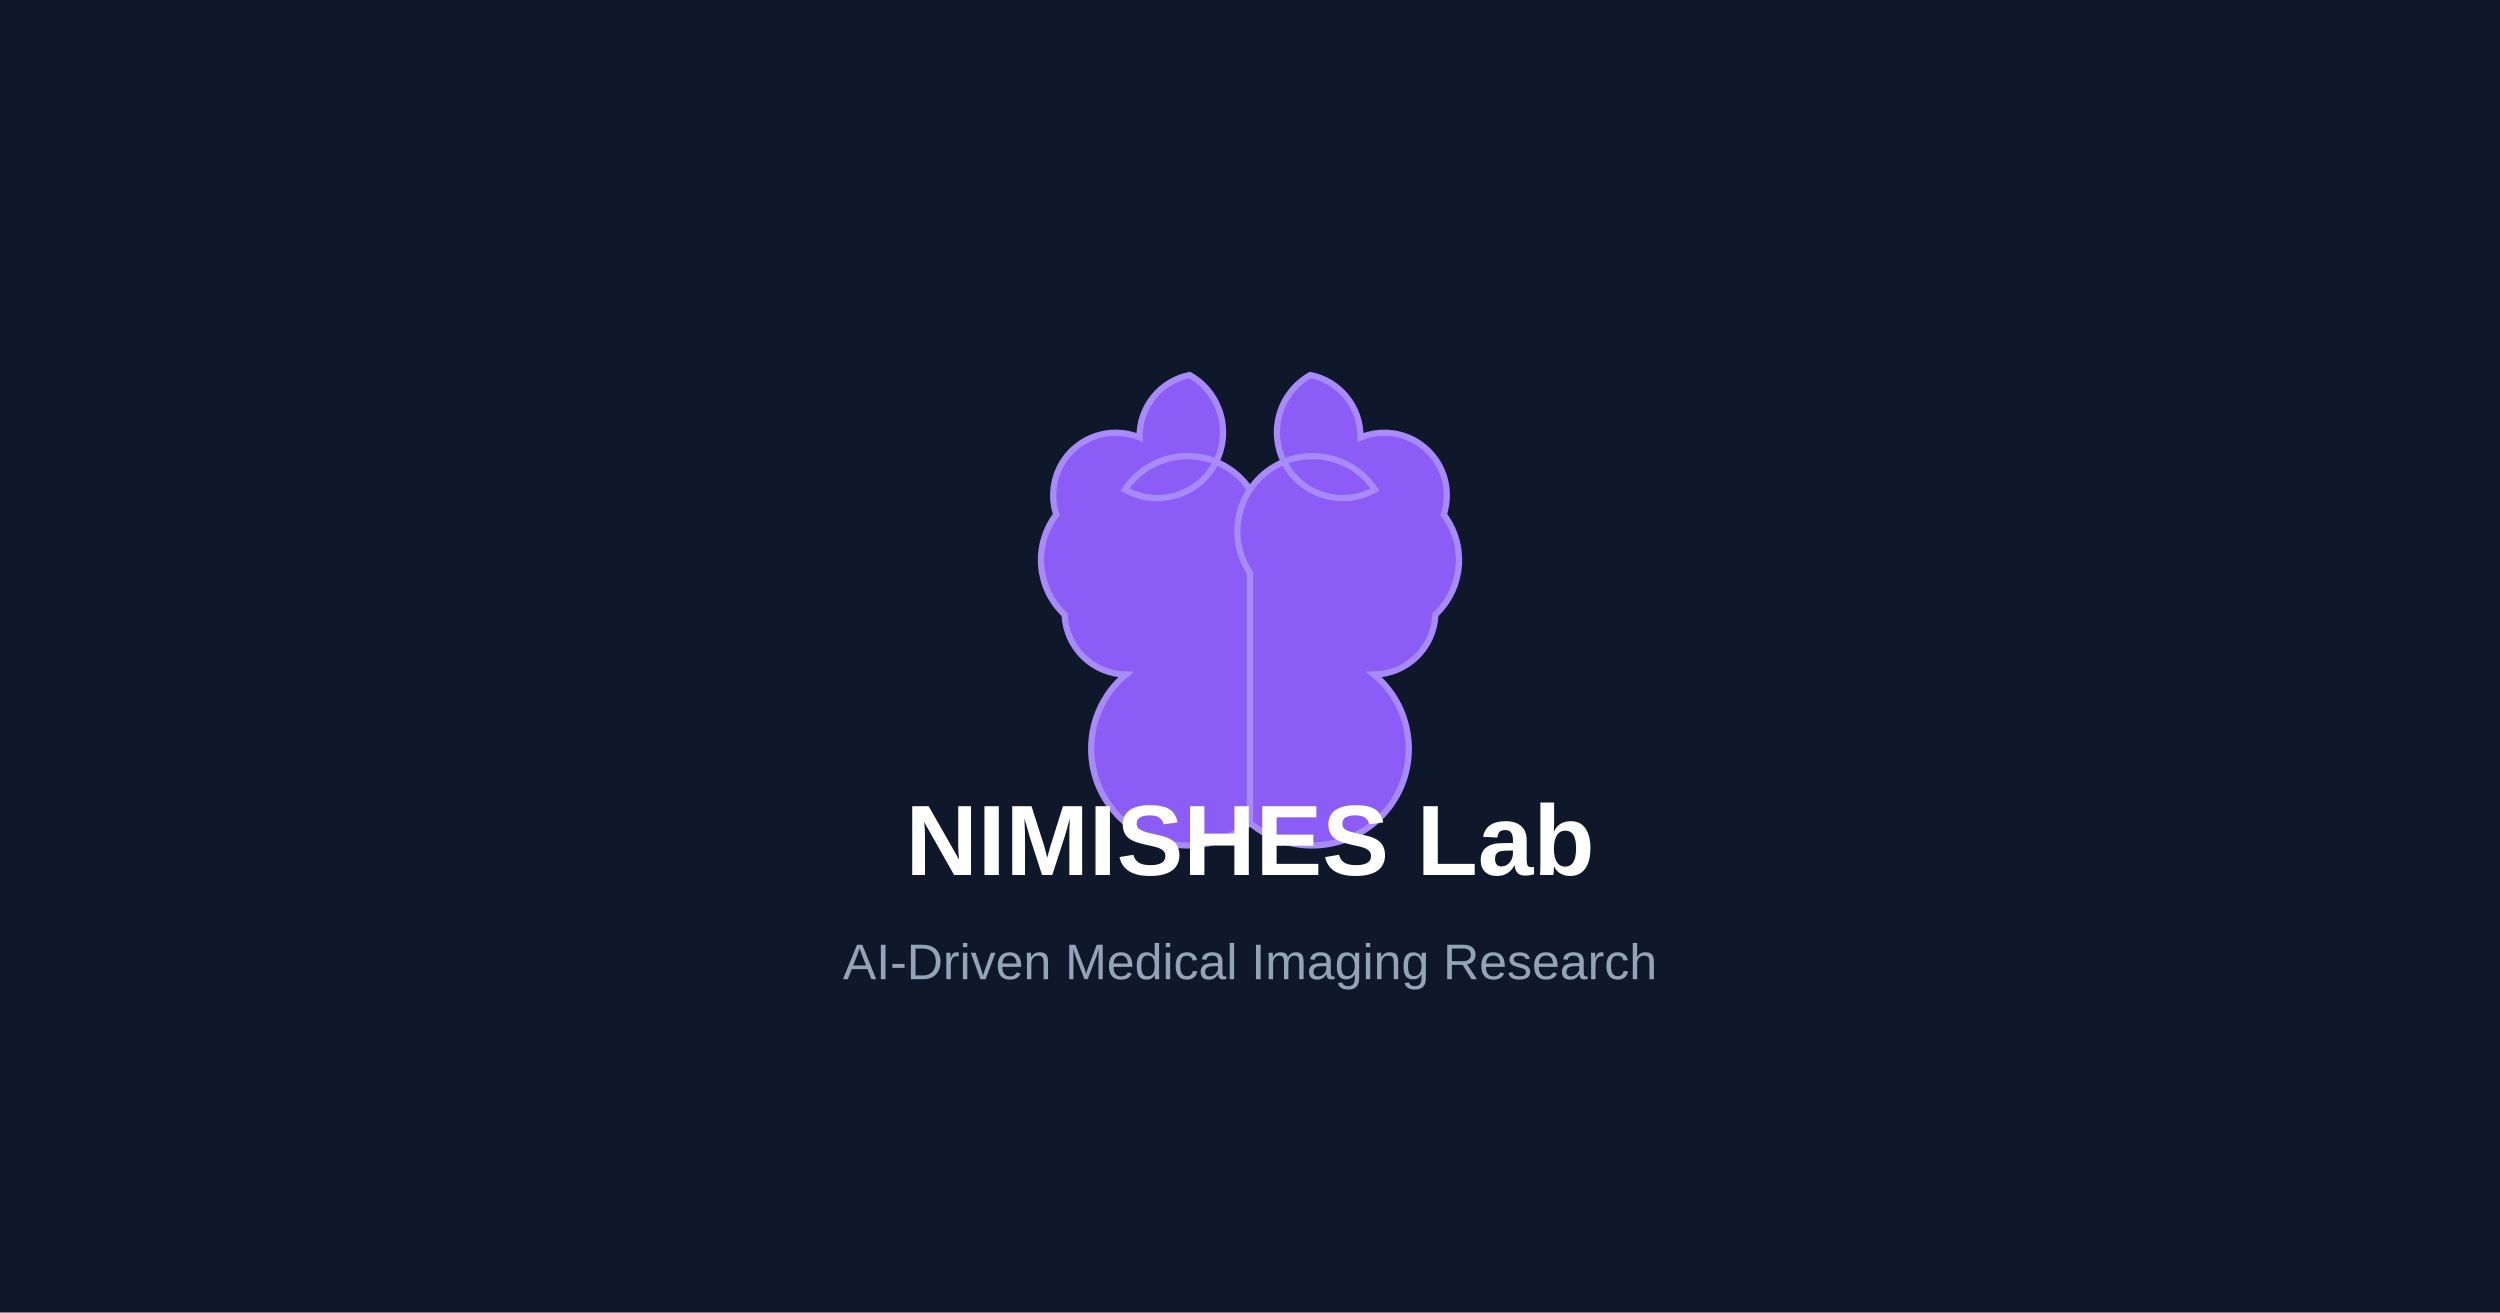
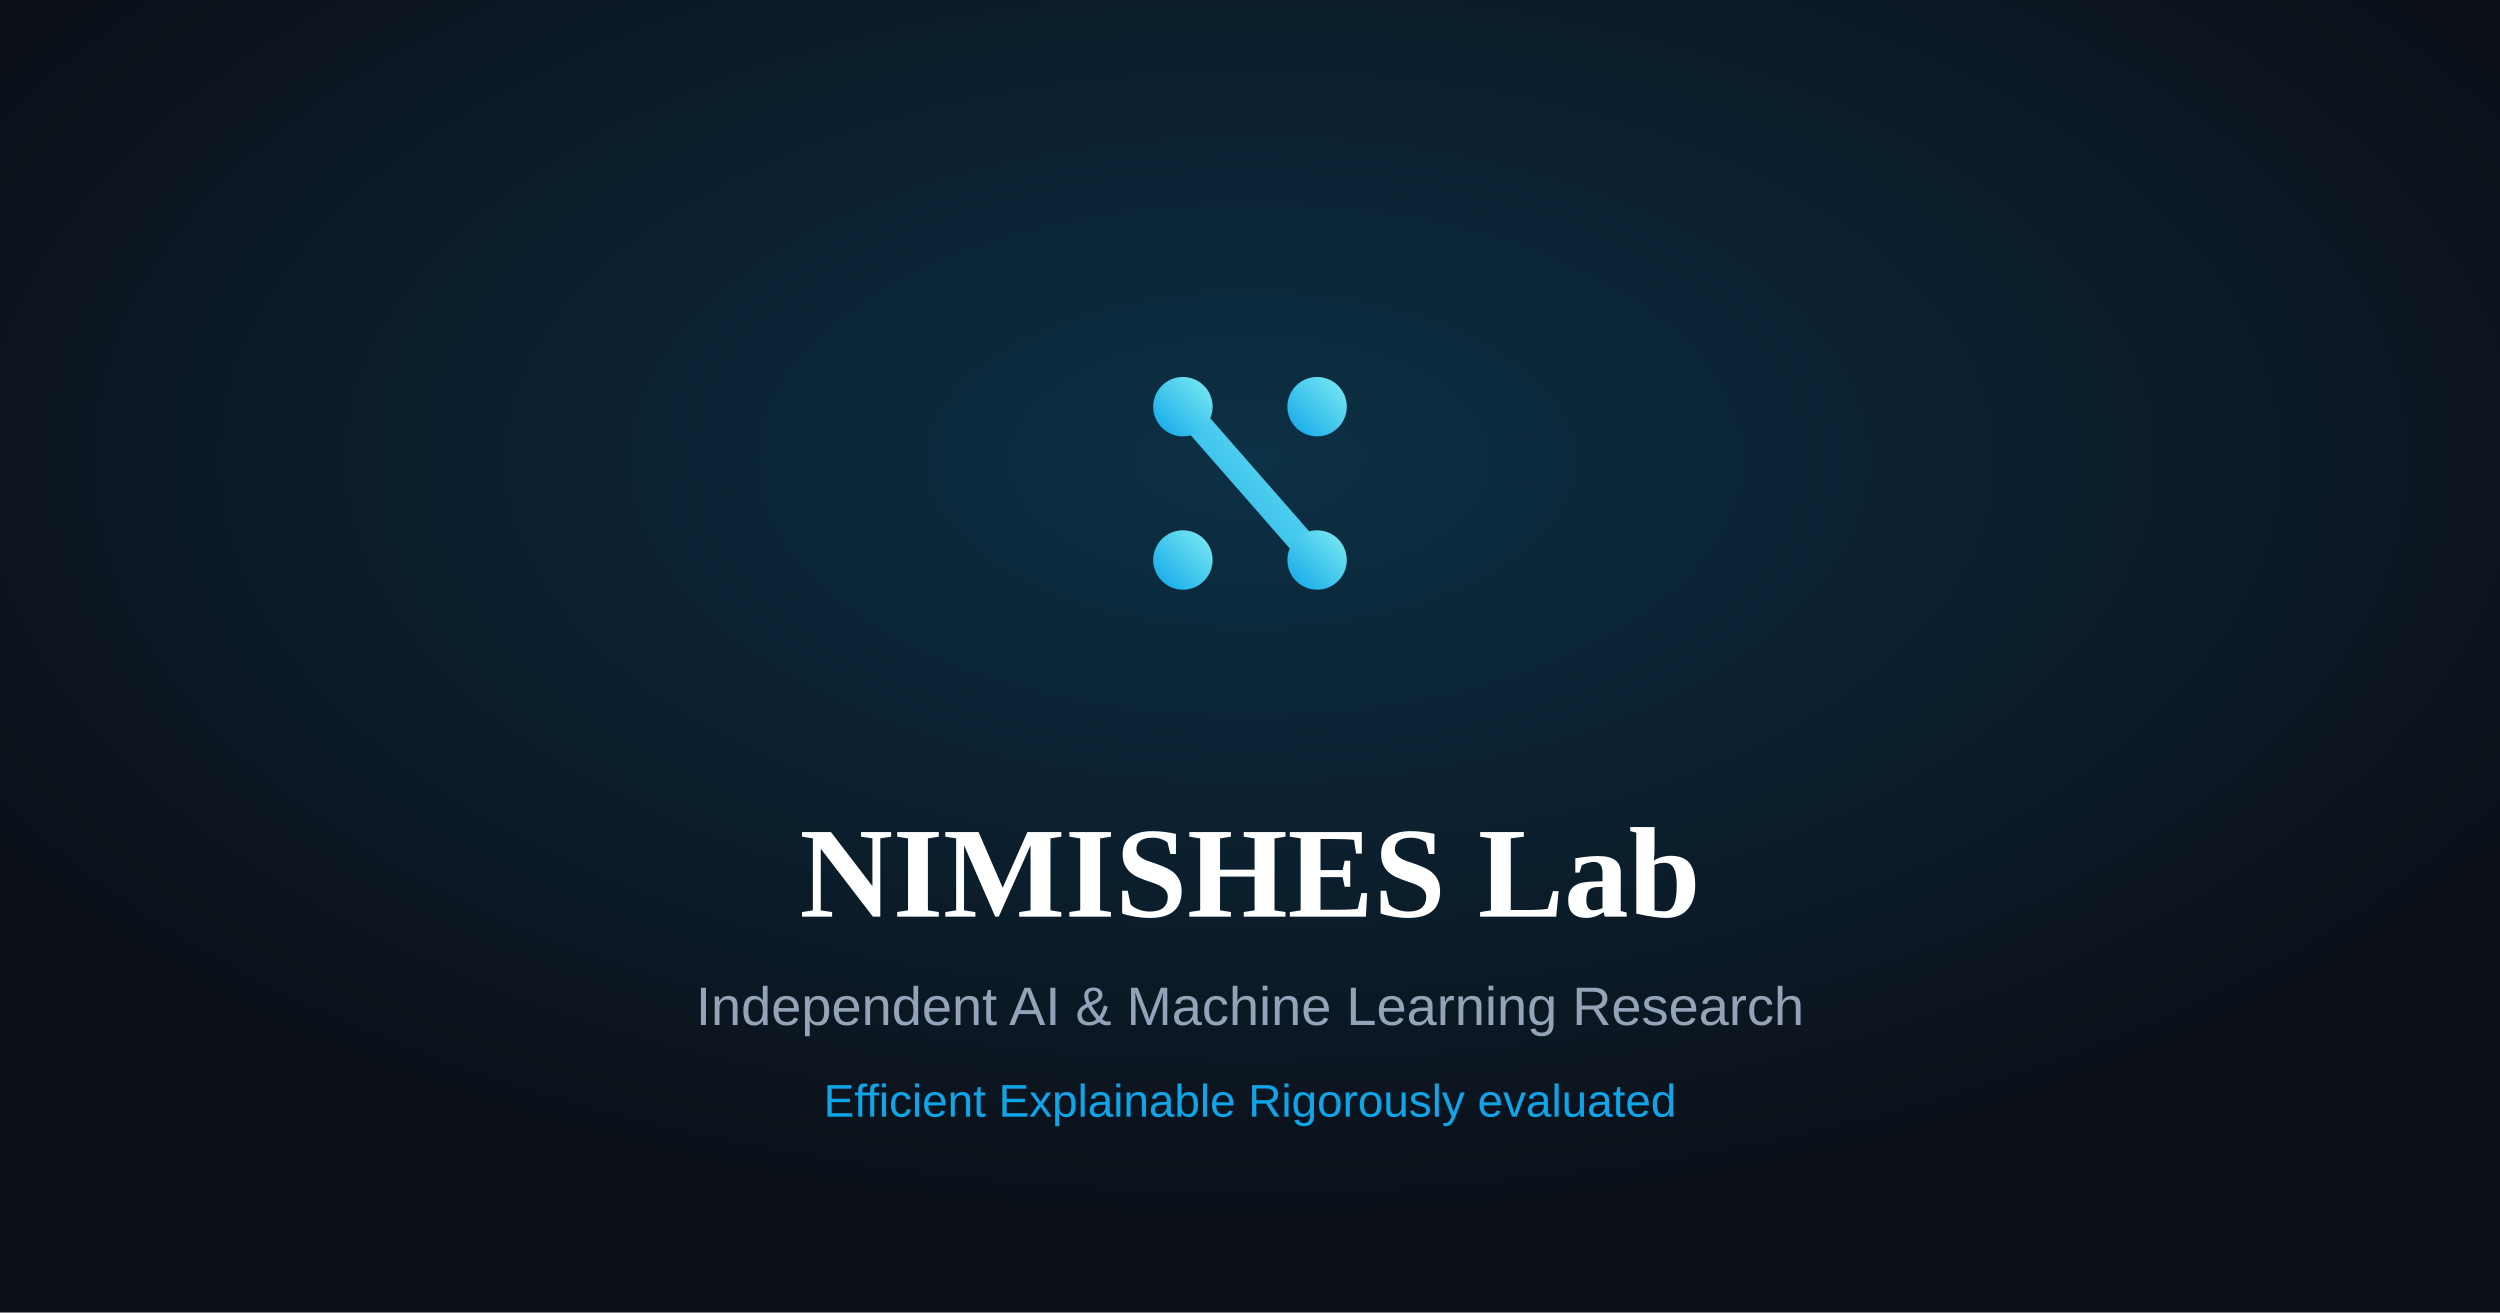
<svg xmlns="http://www.w3.org/2000/svg" width="1200" height="630" viewBox="0 0 1200 630">
-   <rect width="1200" height="630" fill="#0f172a" />
-   <g transform="translate(600, 315)">
-     <path d="M-60 -80 A 30 30 0 0 1 0 -40 V 80 A 30 30 0 0 1 -59.6 8.8 A 30 30 0 0 1 -89 -20 A 36 36 0 0 1 -93 -68 A 30 30 0 0 1 -53 -105 A 30 30 0 0 1 -29 -135 A 30 30 0 0 1 -60 -80 Z" fill="#8b5cf6" stroke="#a78bfa" stroke-width="3" />
-     <path d="M60 -80 A 30 30 0 0 0 0 -40 V 80 A 30 30 0 0 0 59.6 8.8 A 30 30 0 0 0 89 -20 A 36 36 0 0 0 93 -68 A 30 30 0 0 0 53 -105 A 30 30 0 0 0 29 -135 A 30 30 0 0 0 60 -80 Z" fill="#8b5cf6" stroke="#a78bfa" stroke-width="3" />
+   <defs>
+     <linearGradient id="g" x1="0" y1="1" x2="1" y2="0">
+       <stop offset="0%" stop-color="#0ea5e9" />
+       <stop offset="100%" stop-color="#7fedf2" />
+     </linearGradient>
+     <radialGradient id="glow" cx="50%" cy="35%" r="60%">
+       <stop offset="0%" stop-color="#0ea5e9" stop-opacity="0.22" />
+       <stop offset="100%" stop-color="#0ea5e9" stop-opacity="0" />
+     </radialGradient>
+   </defs>
+   <rect width="1200" height="630" fill="#0b0f17" />
+   <rect width="1200" height="630" fill="url(#glow)" />
+   <g transform="translate(600, 232) scale(4.6) translate(-16, -16)">
+     <g stroke="url(#g)" stroke-width="2.7" stroke-linecap="round">
+       <line x1="9" y1="8" x2="9" y2="24" />
+       <line x1="9" y1="8" x2="23" y2="24" />
+       <line x1="23" y1="8" x2="23" y2="24" />
+     </g>
+     <g fill="url(#g)">
+       <circle cx="9" cy="8" r="3.1" />
+       <circle cx="9" cy="24" r="3.1" />
+       <circle cx="23" cy="8" r="3.1" />
+       <circle cx="23" cy="24" r="3.1" />
+     </g>
  </g>
-   <text x="600" y="420" font-family="Arial, sans-serif" font-size="48" font-weight="bold" fill="#ffffff" text-anchor="middle">NIMISHES Lab</text>
-   <text x="600" y="470" font-family="Arial, sans-serif" font-size="24" fill="#94a3b8" text-anchor="middle">AI-Driven Medical Imaging Research</text>
+   <text x="600" y="440" font-family="Georgia, 'Times New Roman', serif" font-size="62" font-weight="bold" fill="#ffffff" text-anchor="middle">NIMISHES Lab</text>
+   <text x="600" y="492" font-family="Arial, Helvetica, sans-serif" font-size="26" fill="#94a3b8" text-anchor="middle">Independent AI &amp; Machine Learning Research</text>
+   <text x="600" y="536" font-family="Arial, Helvetica, sans-serif" font-size="22" fill="#0ea5e9" text-anchor="middle">Efficient  Explainable  Rigorously evaluated</text>
</svg>
